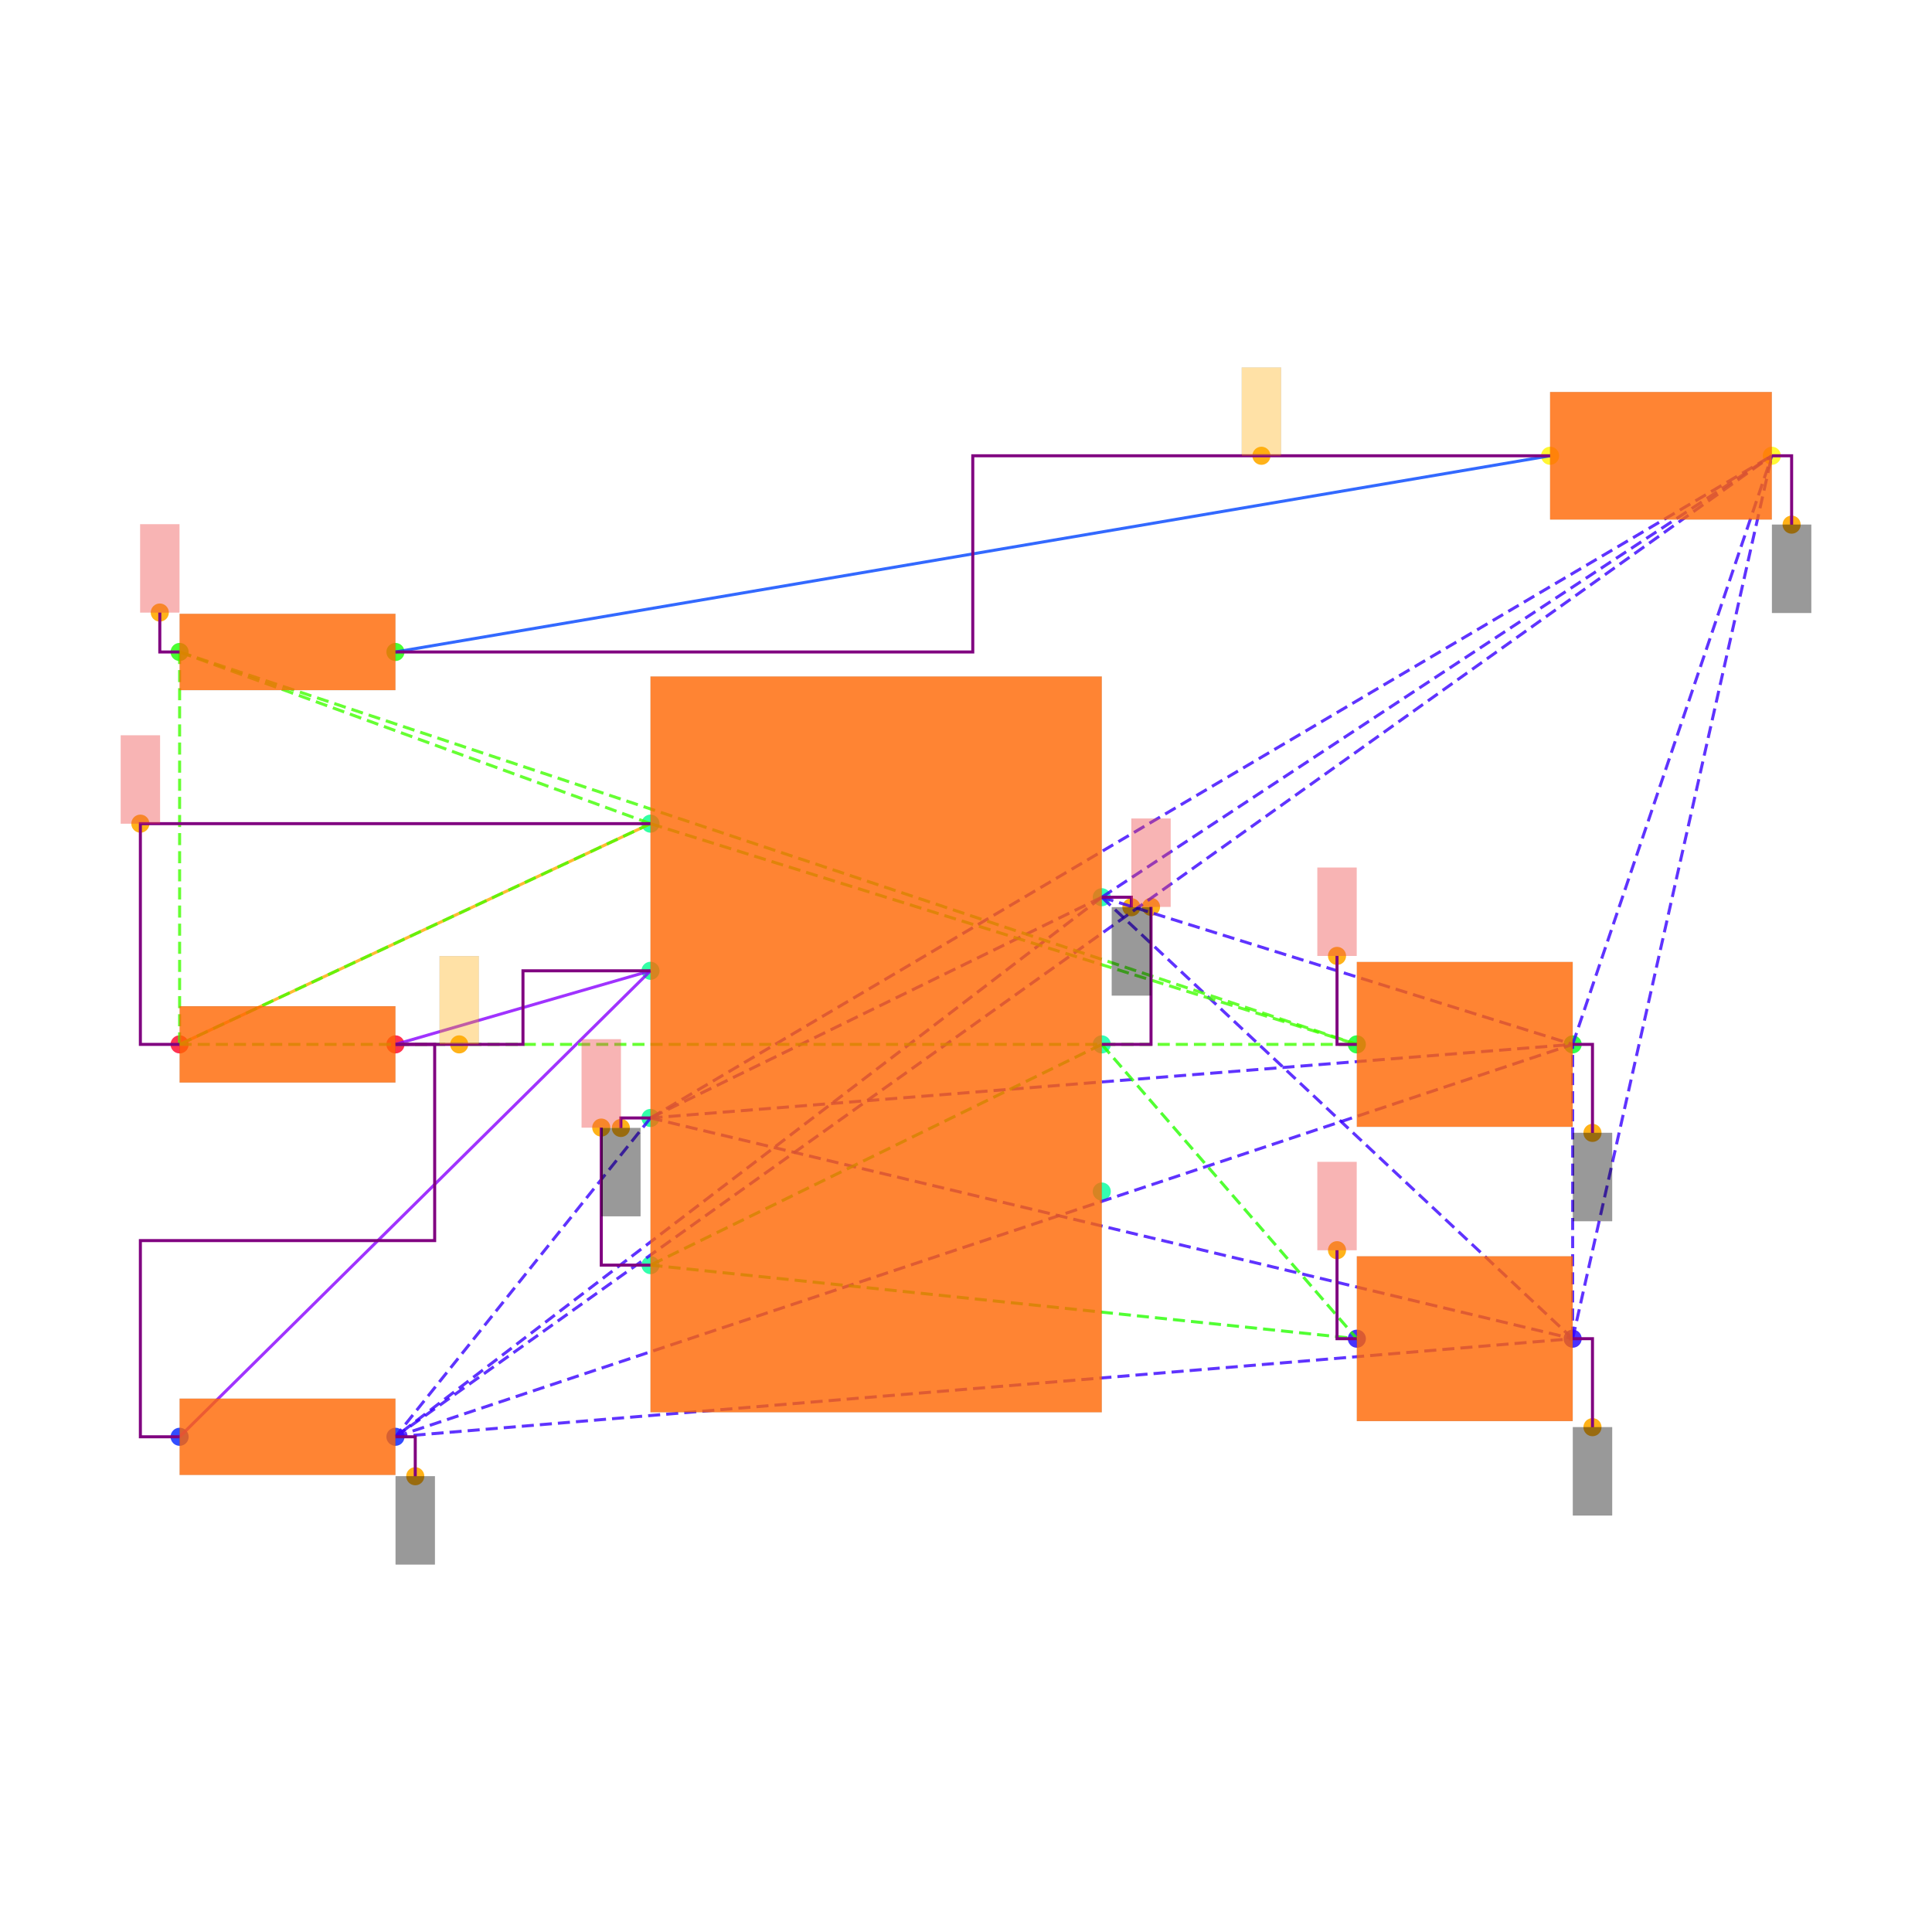
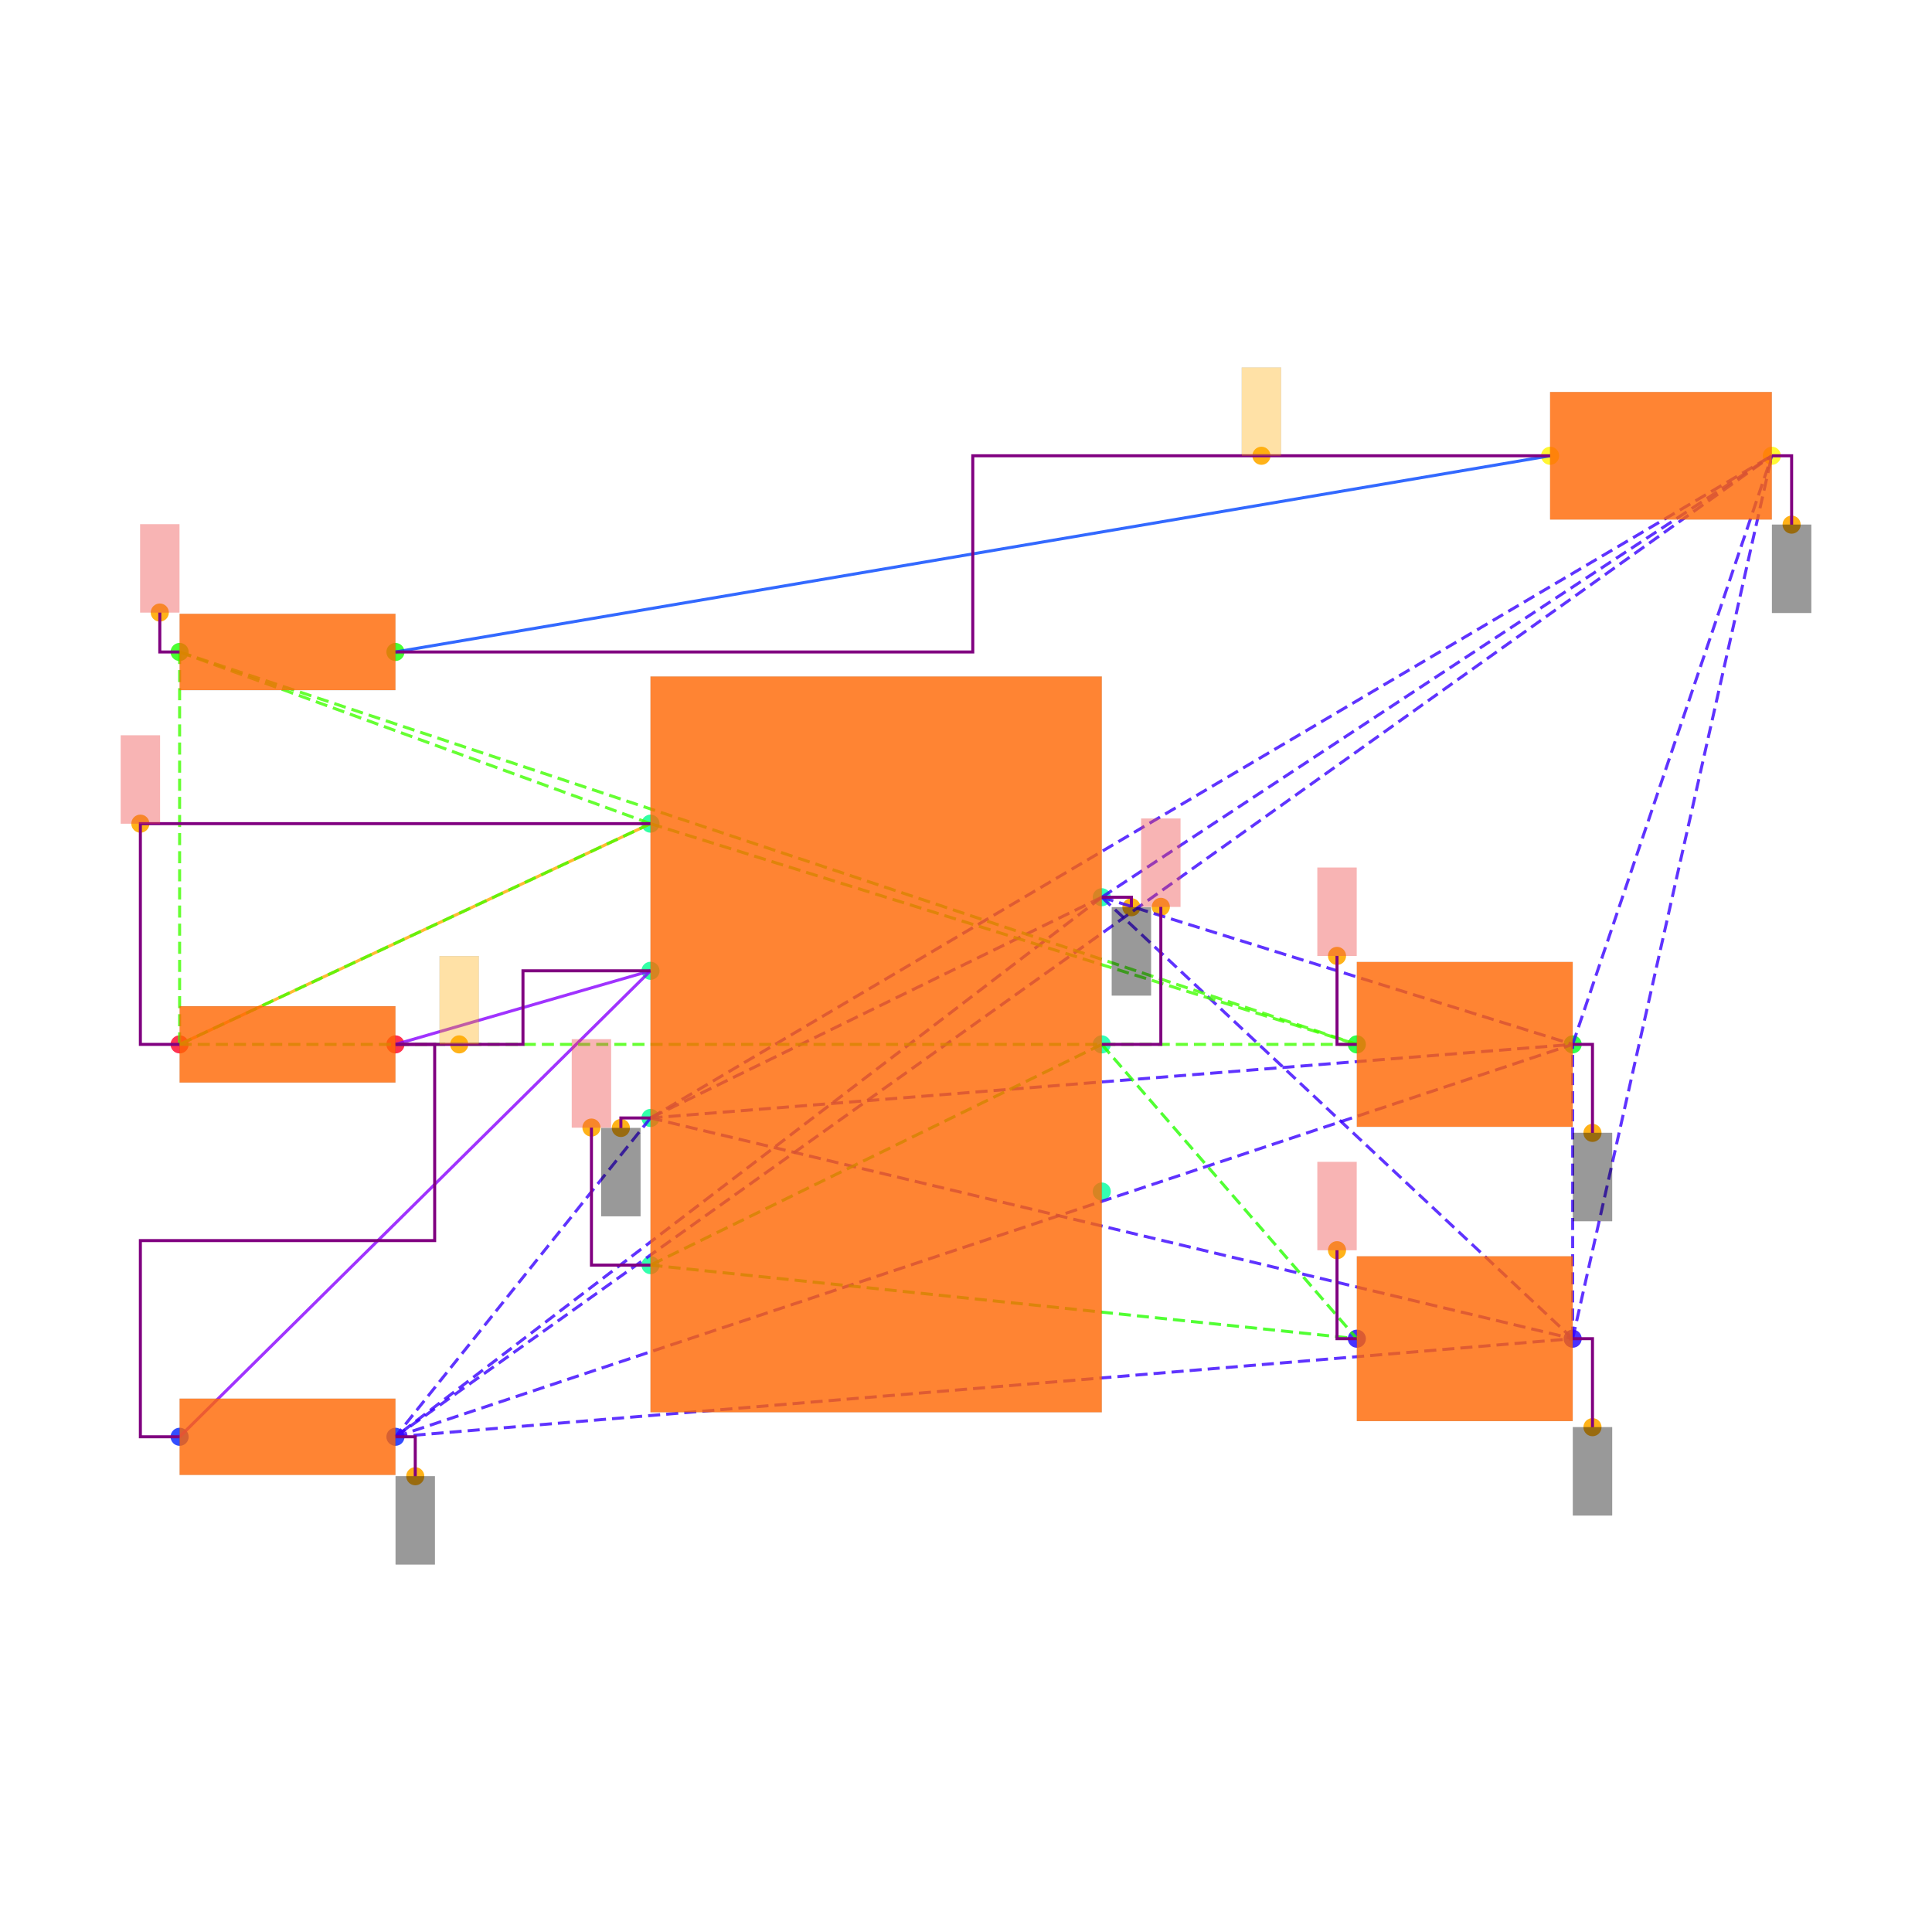
<svg xmlns="http://www.w3.org/2000/svg" width="640" height="640" viewBox="0 0 640 640">
  <rect width="100%" height="100%" fill="white" />
  <g>
    <circle data-type="point" data-label="PWR1.7 x+" data-x="1.15" data-y="0.75" cx="364.977" cy="297.219" r="3" fill="hsl(159, 100%, 50%, 0.8)" />
  </g>
  <g>
    <circle data-type="point" data-label="PWR1.6 x+" data-x="1.15" data-y="0" cx="364.977" cy="345.966" r="3" fill="hsl(158, 100%, 50%, 0.8)" />
  </g>
  <g>
    <circle data-type="point" data-label="PWR1.5 x+" data-x="1.15" data-y="-0.75" cx="364.977" cy="394.712" r="3" fill="hsl(157, 100%, 50%, 0.8)" />
  </g>
  <g>
    <circle data-type="point" data-label="PWR1.4 x-" data-x="-1.15" data-y="-1.125" cx="215.487" cy="419.085" r="3" fill="hsl(156, 100%, 50%, 0.8)" />
  </g>
  <g>
    <circle data-type="point" data-label="PWR1.3 x-" data-x="-1.15" data-y="-0.375" cx="215.487" cy="370.339" r="3" fill="hsl(155, 100%, 50%, 0.8)" />
  </g>
  <g>
    <circle data-type="point" data-label="PWR1.2 x-" data-x="-1.15" data-y="0.375" cx="215.487" cy="321.592" r="3" fill="hsl(154, 100%, 50%, 0.8)" />
  </g>
  <g>
    <circle data-type="point" data-label="PWR1.1 x-" data-x="-1.15" data-y="1.125" cx="215.487" cy="272.846" r="3" fill="hsl(153, 100%, 50%, 0.8)" />
  </g>
  <g>
    <circle data-type="point" data-label="R6.1 x-" data-x="-3.55" data-y="0" cx="59.499" cy="345.966" r="3" fill="hsl(351, 100%, 50%, 0.8)" />
  </g>
  <g>
    <circle data-type="point" data-label="R6.2 x+" data-x="-2.45" data-y="0" cx="130.994" cy="345.966" r="3" fill="hsl(352, 100%, 50%, 0.8)" />
  </g>
  <g>
    <circle data-type="point" data-label="R7.1 x-" data-x="-3.55" data-y="-1.9999999999999998" cx="59.499" cy="475.956" r="3" fill="hsl(232, 100%, 50%, 0.8)" />
  </g>
  <g>
    <circle data-type="point" data-label="R7.2 x+" data-x="-2.45" data-y="-1.9999999999999998" cx="130.994" cy="475.956" r="3" fill="hsl(233, 100%, 50%, 0.8)" />
  </g>
  <g>
    <circle data-type="point" data-label="R8.1 x-" data-x="-3.55" data-y="2" cx="59.499" cy="215.975" r="3" fill="hsl(113, 100%, 50%, 0.8)" />
  </g>
  <g>
    <circle data-type="point" data-label="R8.2 x+" data-x="-2.45" data-y="2" cx="130.994" cy="215.975" r="3" fill="hsl(114, 100%, 50%, 0.8)" />
  </g>
  <g>
    <circle data-type="point" data-label="C6.1 x-" data-x="2.45" data-y="-1.5" cx="449.471" cy="443.459" r="3" fill="hsl(246, 100%, 50%, 0.8)" />
  </g>
  <g>
    <circle data-type="point" data-label="C6.2 x+" data-x="3.55" data-y="-1.5" cx="520.966" cy="443.459" r="3" fill="hsl(247, 100%, 50%, 0.8)" />
  </g>
  <g>
    <circle data-type="point" data-label="C7.1 x-" data-x="2.45" data-y="0" cx="449.471" cy="345.966" r="3" fill="hsl(127, 100%, 50%, 0.8)" />
  </g>
  <g>
    <circle data-type="point" data-label="C7.2 x+" data-x="3.55" data-y="0" cx="520.966" cy="345.966" r="3" fill="hsl(128, 100%, 50%, 0.8)" />
  </g>
  <g>
    <circle data-type="point" data-label="LED1.1 x-" data-x="3.435" data-y="3" cx="513.491" cy="150.98" r="3" fill="hsl(57, 100%, 50%, 0.8)" />
  </g>
  <g>
    <circle data-type="point" data-label="LED1.2 x+" data-x="4.5649999999999995" data-y="3" cx="586.936" cy="150.98" r="3" fill="hsl(58, 100%, 50%, 0.8)" />
  </g>
  <g>
    <circle data-type="point" data-label="anchorPoint orientation: y-" data-x="1.301" data-y="0.699" cx="374.791" cy="300.534" r="3" fill="hsl(40, 100%, 50%, 0.9)" />
  </g>
  <g>
    <circle data-type="point" data-label="anchorPoint orientation: y-" data-x="-1.301" data-y="-0.426" cx="205.673" cy="373.654" r="3" fill="hsl(40, 100%, 50%, 0.9)" />
  </g>
  <g>
    <circle data-type="point" data-label="anchorPoint orientation: y-" data-x="-2.349" data-y="-2.201" cx="137.558" cy="489.02" r="3" fill="hsl(40, 100%, 50%, 0.9)" />
  </g>
  <g>
    <circle data-type="point" data-label="anchorPoint orientation: y-" data-x="3.651" data-y="-1.9509999999999998" cx="527.53" cy="472.772" r="3" fill="hsl(40, 100%, 50%, 0.9)" />
  </g>
  <g>
    <circle data-type="point" data-label="anchorPoint orientation: y-" data-x="3.651" data-y="-0.45099999999999996" cx="527.53" cy="375.279" r="3" fill="hsl(40, 100%, 50%, 0.9)" />
  </g>
  <g>
    <circle data-type="point" data-label="anchorPoint orientation: y-" data-x="4.6659999999999995" data-y="2.649" cx="593.5" cy="173.793" r="3" fill="hsl(40, 100%, 50%, 0.9)" />
  </g>
  <g>
-     <circle data-type="point" data-label="anchorPoint orientation: y+" data-x="1.4009999999999998" data-y="0.7010000000000001" cx="381.291" cy="300.404" r="3" fill="hsl(40, 100%, 50%, 0.9)" />
-   </g>
-   <g>
-     <circle data-type="point" data-label="anchorPoint orientation: y+" data-x="-1.4009999999999998" data-y="-0.42400000000000004" cx="199.174" cy="373.524" r="3" fill="hsl(40, 100%, 50%, 0.9)" />
+     <circle data-type="point" data-label="anchorPoint orientation: y+" data-x="1.4509999999999998" data-y="0.7010000000000001" cx="384.54" cy="300.404" r="3" fill="hsl(40, 100%, 50%, 0.9)" />
+   </g>
+   <g>
+     <circle data-type="point" data-label="anchorPoint orientation: y+" data-x="-1.4509999999999998" data-y="-0.42400000000000004" cx="195.924" cy="373.524" r="3" fill="hsl(40, 100%, 50%, 0.9)" />
  </g>
  <g>
    <circle data-type="point" data-label="anchorPoint orientation: y+" data-x="2.349" data-y="-1.0490000000000002" cx="442.906" cy="414.146" r="3" fill="hsl(40, 100%, 50%, 0.9)" />
  </g>
  <g>
    <circle data-type="point" data-label="anchorPoint orientation: y+" data-x="-2.125" data-y="0" cx="152.117" cy="345.966" r="3" fill="hsl(40, 100%, 50%, 0.9)" />
  </g>
  <g>
    <circle data-type="point" data-label="anchorPoint orientation: y+" data-x="-3.75" data-y="1.125" cx="46.5" cy="272.846" r="3" fill="hsl(40, 100%, 50%, 0.9)" />
  </g>
  <g>
    <circle data-type="point" data-label="anchorPoint orientation: y+" data-x="-3.651" data-y="2.201" cx="52.934" cy="202.911" r="3" fill="hsl(40, 100%, 50%, 0.9)" />
  </g>
  <g>
    <circle data-type="point" data-label="anchorPoint orientation: y+" data-x="2.349" data-y="0.45099999999999996" cx="442.906" cy="316.653" r="3" fill="hsl(40, 100%, 50%, 0.9)" />
  </g>
  <g>
    <circle data-type="point" data-label="anchorPoint orientation: y+" data-x="1.96375" data-y="3" cx="417.867" cy="150.98" r="3" fill="hsl(40, 100%, 50%, 0.9)" />
  </g>
  <g>
    <polyline data-points="-3.55,0 -1.15,1.125" data-type="line" data-label="" points="59.499,345.966 215.487,272.846" fill="none" stroke="hsl(40, 100%, 50%, 0.8)" stroke-width="1" />
  </g>
  <g>
    <polyline data-points="3.435,3 -2.45,2" data-type="line" data-label="" points="513.491,150.98 130.994,215.975" fill="none" stroke="hsl(224, 100%, 50%, 0.8)" stroke-width="1" />
  </g>
  <g>
    <polyline data-points="-1.15,0.375 -2.45,0" data-type="line" data-label="" points="215.487,321.592 130.994,345.966" fill="none" stroke="hsl(272, 100%, 50%, 0.8)" stroke-width="1" />
  </g>
  <g>
    <polyline data-points="-1.15,0.375 -3.55,-1.9999999999999998" data-type="line" data-label="" points="215.487,321.592 59.499,475.956" fill="none" stroke="hsl(272, 100%, 50%, 0.8)" stroke-width="1" />
  </g>
  <g>
    <polyline data-points="1.15,0.75 -1.15,-0.375" data-type="line" data-label="" points="364.977,297.219 215.487,370.339" fill="none" stroke="hsl(253, 100%, 50%, 0.8)" stroke-width="1" stroke-dasharray="4 2" />
  </g>
  <g>
    <polyline data-points="1.15,0.75 -2.45,-1.9999999999999998" data-type="line" data-label="" points="364.977,297.219 130.994,475.956" fill="none" stroke="hsl(253, 100%, 50%, 0.8)" stroke-width="1" stroke-dasharray="4 2" />
  </g>
  <g>
    <polyline data-points="1.15,0.75 3.55,-1.5" data-type="line" data-label="" points="364.977,297.219 520.966,443.459" fill="none" stroke="hsl(253, 100%, 50%, 0.8)" stroke-width="1" stroke-dasharray="4 2" />
  </g>
  <g>
    <polyline data-points="1.15,0.75 3.55,0" data-type="line" data-label="" points="364.977,297.219 520.966,345.966" fill="none" stroke="hsl(253, 100%, 50%, 0.8)" stroke-width="1" stroke-dasharray="4 2" />
  </g>
  <g>
    <polyline data-points="1.15,0.75 4.5649999999999995,3" data-type="line" data-label="" points="364.977,297.219 586.936,150.98" fill="none" stroke="hsl(253, 100%, 50%, 0.8)" stroke-width="1" stroke-dasharray="4 2" />
  </g>
  <g>
    <polyline data-points="-1.15,-0.375 -2.45,-1.9999999999999998" data-type="line" data-label="" points="215.487,370.339 130.994,475.956" fill="none" stroke="hsl(253, 100%, 50%, 0.8)" stroke-width="1" stroke-dasharray="4 2" />
  </g>
  <g>
    <polyline data-points="-1.15,-0.375 3.55,-1.5" data-type="line" data-label="" points="215.487,370.339 520.966,443.459" fill="none" stroke="hsl(253, 100%, 50%, 0.8)" stroke-width="1" stroke-dasharray="4 2" />
  </g>
  <g>
    <polyline data-points="-1.15,-0.375 3.55,0" data-type="line" data-label="" points="215.487,370.339 520.966,345.966" fill="none" stroke="hsl(253, 100%, 50%, 0.8)" stroke-width="1" stroke-dasharray="4 2" />
  </g>
  <g>
    <polyline data-points="-1.15,-0.375 4.5649999999999995,3" data-type="line" data-label="" points="215.487,370.339 586.936,150.98" fill="none" stroke="hsl(253, 100%, 50%, 0.8)" stroke-width="1" stroke-dasharray="4 2" />
  </g>
  <g>
    <polyline data-points="-2.45,-1.9999999999999998 3.55,-1.5" data-type="line" data-label="" points="130.994,475.956 520.966,443.459" fill="none" stroke="hsl(253, 100%, 50%, 0.8)" stroke-width="1" stroke-dasharray="4 2" />
  </g>
  <g>
    <polyline data-points="-2.45,-1.9999999999999998 3.55,0" data-type="line" data-label="" points="130.994,475.956 520.966,345.966" fill="none" stroke="hsl(253, 100%, 50%, 0.8)" stroke-width="1" stroke-dasharray="4 2" />
  </g>
  <g>
    <polyline data-points="-2.45,-1.9999999999999998 4.5649999999999995,3" data-type="line" data-label="" points="130.994,475.956 586.936,150.98" fill="none" stroke="hsl(253, 100%, 50%, 0.8)" stroke-width="1" stroke-dasharray="4 2" />
  </g>
  <g>
    <polyline data-points="3.55,-1.5 3.55,0" data-type="line" data-label="" points="520.966,443.459 520.966,345.966" fill="none" stroke="hsl(253, 100%, 50%, 0.8)" stroke-width="1" stroke-dasharray="4 2" />
  </g>
  <g>
    <polyline data-points="3.55,-1.5 4.5649999999999995,3" data-type="line" data-label="" points="520.966,443.459 586.936,150.98" fill="none" stroke="hsl(253, 100%, 50%, 0.8)" stroke-width="1" stroke-dasharray="4 2" />
  </g>
  <g>
    <polyline data-points="3.55,0 4.5649999999999995,3" data-type="line" data-label="" points="520.966,345.966 586.936,150.98" fill="none" stroke="hsl(253, 100%, 50%, 0.8)" stroke-width="1" stroke-dasharray="4 2" />
  </g>
  <g>
    <polyline data-points="1.15,0 -1.15,-1.125" data-type="line" data-label="" points="364.977,345.966 215.487,419.085" fill="none" stroke="hsl(111, 100%, 50%, 0.8)" stroke-width="1" stroke-dasharray="4 2" />
  </g>
  <g>
    <polyline data-points="1.15,0 2.45,-1.5" data-type="line" data-label="" points="364.977,345.966 449.471,443.459" fill="none" stroke="hsl(111, 100%, 50%, 0.8)" stroke-width="1" stroke-dasharray="4 2" />
  </g>
  <g>
    <polyline data-points="-1.15,-1.125 2.45,-1.5" data-type="line" data-label="" points="215.487,419.085 449.471,443.459" fill="none" stroke="hsl(111, 100%, 50%, 0.8)" stroke-width="1" stroke-dasharray="4 2" />
  </g>
  <g>
    <polyline data-points="-1.15,1.125 -3.55,0" data-type="line" data-label="" points="215.487,272.846 59.499,345.966" fill="none" stroke="hsl(105, 100%, 50%, 0.8)" stroke-width="1" stroke-dasharray="4 2" />
  </g>
  <g>
    <polyline data-points="-1.15,1.125 -3.55,2" data-type="line" data-label="" points="215.487,272.846 59.499,215.975" fill="none" stroke="hsl(105, 100%, 50%, 0.8)" stroke-width="1" stroke-dasharray="4 2" />
  </g>
  <g>
    <polyline data-points="-1.15,1.125 2.45,0" data-type="line" data-label="" points="215.487,272.846 449.471,345.966" fill="none" stroke="hsl(105, 100%, 50%, 0.8)" stroke-width="1" stroke-dasharray="4 2" />
  </g>
  <g>
    <polyline data-points="-3.55,0 -3.55,2" data-type="line" data-label="" points="59.499,345.966 59.499,215.975" fill="none" stroke="hsl(105, 100%, 50%, 0.8)" stroke-width="1" stroke-dasharray="4 2" />
  </g>
  <g>
    <polyline data-points="-3.55,0 2.45,0" data-type="line" data-label="" points="59.499,345.966 449.471,345.966" fill="none" stroke="hsl(105, 100%, 50%, 0.8)" stroke-width="1" stroke-dasharray="4 2" />
  </g>
  <g>
    <polyline data-points="-3.55,2 2.45,0" data-type="line" data-label="" points="59.499,215.975 449.471,345.966" fill="none" stroke="hsl(105, 100%, 50%, 0.8)" stroke-width="1" stroke-dasharray="4 2" />
  </g>
  <g>
    <polyline data-points="-3.55,0 -3.75,0 -3.75,1.125 -1.1500000000000004,1.125" data-type="line" data-label="" points="59.499,345.966 46.5,345.966 46.5,272.846 215.487,272.846" fill="none" stroke="purple" stroke-width="1" />
  </g>
  <g>
    <polyline data-points="-2.45,0 -1.8,0 -1.8,0.375 -1.15,0.375" data-type="line" data-label="" points="130.994,345.966 173.24,345.966 173.24,321.592 215.487,321.592" fill="none" stroke="purple" stroke-width="1" />
  </g>
  <g>
    <polyline data-points="-3.55,-1.9999999999999998 -3.75,-1.9999999999999998 -3.75,-0.9999999999999999 -2.25,-0.9999999999999999 -2.25,0 -2.45,0" data-type="line" data-label="" points="59.499,475.956 46.5,475.956 46.5,410.961 143.993,410.961 143.993,345.966 130.994,345.966" fill="none" stroke="purple" stroke-width="1" />
  </g>
  <g>
    <polyline data-points="3.435,3 0.49249999999999994,3 0.49249999999999994,2 -2.45,2" data-type="line" data-label="" points="513.491,150.98 322.242,150.98 322.242,215.975 130.994,215.975" fill="none" stroke="purple" stroke-width="1" />
  </g>
  <g>
    <polyline data-points="1.15,0.75 1.301,0.75 1.301,0.699" data-type="line" data-label="" points="364.977,297.219 374.791,297.219 374.791,300.534" fill="none" stroke="purple" stroke-width="1" />
  </g>
  <g>
    <polyline data-points="-1.15,-0.375 -1.301,-0.375 -1.301,-0.426" data-type="line" data-label="" points="215.487,370.339 205.673,370.339 205.673,373.654" fill="none" stroke="purple" stroke-width="1" />
  </g>
  <g>
    <polyline data-points="-2.45,-1.9999999999999998 -2.349,-1.9999999999999998 -2.349,-2.201" data-type="line" data-label="" points="130.994,475.956 137.558,475.956 137.558,489.02" fill="none" stroke="purple" stroke-width="1" />
  </g>
  <g>
    <polyline data-points="3.55,-1.5 3.651,-1.5 3.651,-1.9509999999999998" data-type="line" data-label="" points="520.966,443.459 527.53,443.459 527.53,472.772" fill="none" stroke="purple" stroke-width="1" />
  </g>
  <g>
    <polyline data-points="3.55,0 3.651,0 3.651,-0.45099999999999996" data-type="line" data-label="" points="520.966,345.966 527.53,345.966 527.53,375.279" fill="none" stroke="purple" stroke-width="1" />
  </g>
  <g>
    <polyline data-points="4.5649999999999995,3 4.6659999999999995,3 4.6659999999999995,2.649" data-type="line" data-label="" points="586.936,150.98 593.5,150.98 593.5,173.793" fill="none" stroke="purple" stroke-width="1" />
  </g>
  <g>
-     <polyline data-points="1.15,0 1.4009999999999998,0 1.4009999999999998,0.7010000000000001" data-type="line" data-label="" points="364.977,345.966 381.291,345.966 381.291,300.404" fill="none" stroke="purple" stroke-width="1" />
-   </g>
-   <g>
-     <polyline data-points="-1.15,-1.125 -1.4009999999999998,-1.125 -1.4009999999999998,-0.42400000000000004" data-type="line" data-label="" points="215.487,419.085 199.174,419.085 199.174,373.524" fill="none" stroke="purple" stroke-width="1" />
+     <polyline data-points="1.15,0 1.4509999999999998,0 1.4509999999999998,0.7010000000000001" data-type="line" data-label="" points="364.977,345.966 384.54,345.966 384.54,300.404" fill="none" stroke="purple" stroke-width="1" />
+   </g>
+   <g>
+     <polyline data-points="-1.15,-1.125 -1.4509999999999998,-1.125 -1.4509999999999998,-0.42400000000000004" data-type="line" data-label="" points="215.487,419.085 195.924,419.085 195.924,373.524" fill="none" stroke="purple" stroke-width="1" />
  </g>
  <g>
    <polyline data-points="2.45,-1.5 2.349,-1.5 2.349,-1.0490000000000002" data-type="line" data-label="" points="449.471,443.459 442.906,443.459 442.906,414.146" fill="none" stroke="purple" stroke-width="1" />
  </g>
  <g>
    <polyline data-points="-3.55,2 -3.651,2 -3.651,2.201" data-type="line" data-label="" points="59.499,215.975 52.934,215.975 52.934,202.911" fill="none" stroke="purple" stroke-width="1" />
  </g>
  <g>
    <polyline data-points="2.45,0 2.349,0 2.349,0.45099999999999996" data-type="line" data-label="" points="449.471,345.966 442.906,345.966 442.906,316.653" fill="none" stroke="purple" stroke-width="1" />
  </g>
  <g>
    <rect data-type="rect" data-label="schematic_component_0" data-x="0" data-y="0" x="215.487" y="224.099" width="149.489" height="243.733" fill="hsl(24, 100%, 50%, 0.8)" stroke="black" stroke-width="0.015" />
  </g>
  <g>
    <rect data-type="rect" data-label="schematic_component_1" data-x="-3" data-y="0" x="59.499" y="333.327" width="71.495" height="25.277" fill="hsl(24, 100%, 50%, 0.8)" stroke="black" stroke-width="0.015" />
  </g>
  <g>
    <rect data-type="rect" data-label="schematic_component_2" data-x="-3" data-y="-2" x="59.499" y="463.318" width="71.495" height="25.277" fill="hsl(24, 100%, 50%, 0.8)" stroke="black" stroke-width="0.015" />
  </g>
  <g>
    <rect data-type="rect" data-label="schematic_component_3" data-x="-3" data-y="2" x="59.499" y="203.336" width="71.495" height="25.277" fill="hsl(24, 100%, 50%, 0.8)" stroke="black" stroke-width="0.015" />
  </g>
  <g>
    <rect data-type="rect" data-label="schematic_component_4" data-x="3" data-y="-1.5" x="449.471" y="416.161" width="71.495" height="54.596" fill="hsl(24, 100%, 50%, 0.8)" stroke="black" stroke-width="0.015" />
  </g>
  <g>
    <rect data-type="rect" data-label="schematic_component_5" data-x="3" data-y="0" x="449.471" y="318.668" width="71.495" height="54.596" fill="hsl(24, 100%, 50%, 0.8)" stroke="black" stroke-width="0.015" />
  </g>
  <g>
    <rect data-type="rect" data-label="schematic_component_6" data-x="4" data-y="3" x="513.491" y="129.856" width="73.445" height="42.247" fill="hsl(24, 100%, 50%, 0.8)" stroke="black" stroke-width="0.015" />
  </g>
  <g>
    <rect data-type="rect" data-label="netId: gnd globalConnNetId: connectivity_net3" data-x="1.301" data-y="0.474" x="368.292" y="300.534" width="12.999" height="29.248" fill="#00000066" stroke="#000000" stroke-width="0.015" />
  </g>
  <g>
    <rect data-type="rect" data-label="netId: gnd globalConnNetId: connectivity_net3" data-x="-1.301" data-y="-0.651" x="199.174" y="373.654" width="12.999" height="29.248" fill="#00000066" stroke="#000000" stroke-width="0.015" />
  </g>
  <g>
    <rect data-type="rect" data-label="netId: gnd globalConnNetId: connectivity_net3" data-x="-2.349" data-y="-2.426" x="131.058" y="489.02" width="12.999" height="29.248" fill="#00000066" stroke="#000000" stroke-width="0.015" />
  </g>
  <g>
    <rect data-type="rect" data-label="netId: gnd globalConnNetId: connectivity_net3" data-x="3.651" data-y="-2.1759999999999997" x="521.031" y="472.772" width="12.999" height="29.248" fill="#00000066" stroke="#000000" stroke-width="0.015" />
  </g>
  <g>
    <rect data-type="rect" data-label="netId: gnd globalConnNetId: connectivity_net3" data-x="3.651" data-y="-0.6759999999999999" x="521.031" y="375.279" width="12.999" height="29.248" fill="#00000066" stroke="#000000" stroke-width="0.015" />
  </g>
  <g>
    <rect data-type="rect" data-label="netId: gnd globalConnNetId: connectivity_net3" data-x="4.6659999999999995" data-y="2.424" x="587.001" y="173.793" width="12.999" height="29.248" fill="#00000066" stroke="#000000" stroke-width="0.015" />
  </g>
  <g>
-     <rect data-type="rect" data-label="netId: v5 globalConnNetId: connectivity_net4" data-x="1.4009999999999998" data-y="0.926" x="374.791" y="271.156" width="12.999" height="29.248" fill="#ef444466" stroke="#ef4444" stroke-width="0.015" />
-   </g>
-   <g>
-     <rect data-type="rect" data-label="netId: v5 globalConnNetId: connectivity_net4" data-x="-1.4009999999999998" data-y="-0.19900000000000004" x="192.674" y="344.276" width="12.999" height="29.248" fill="#ef444466" stroke="#ef4444" stroke-width="0.015" />
+     <rect data-type="rect" data-label="netId: v5 globalConnNetId: connectivity_net4" data-x="1.4509999999999998" data-y="0.926" x="378.041" y="271.156" width="12.999" height="29.248" fill="#ef444466" stroke="#ef4444" stroke-width="0.015" />
+   </g>
+   <g>
+     <rect data-type="rect" data-label="netId: v5 globalConnNetId: connectivity_net4" data-x="-1.4509999999999998" data-y="-0.19900000000000004" x="189.424" y="344.276" width="12.999" height="29.248" fill="#ef444466" stroke="#ef4444" stroke-width="0.015" />
  </g>
  <g>
    <rect data-type="rect" data-label="netId: v5 globalConnNetId: connectivity_net4" data-x="2.349" data-y="-0.8240000000000002" x="436.407" y="384.898" width="12.999" height="29.248" fill="#ef444466" stroke="#ef4444" stroke-width="0.015" />
  </g>
  <g>
    <rect data-type="rect" data-label="netId: .PWR1 &gt; .FB to .R6 &gt; .pin2 globalConnNetId: connectivity_net2" data-x="-2.125" data-y="0.225" x="145.617" y="316.718" width="12.999" height="29.248" fill="hsl(40, 100%, 50%, 0.35)" stroke="black" stroke-width="0.015" />
  </g>
  <g>
    <rect data-type="rect" data-label="netId: v3_3 globalConnNetId: connectivity_net0" data-x="-3.75" data-y="1.35" x="40" y="243.598" width="12.999" height="29.248" fill="#ef444466" stroke="#ef4444" stroke-width="0.015" />
  </g>
  <g>
    <rect data-type="rect" data-label="netId: v3_3 globalConnNetId: connectivity_net0" data-x="-3.651" data-y="2.426" x="46.435" y="173.663" width="12.999" height="29.248" fill="#ef444466" stroke="#ef4444" stroke-width="0.015" />
  </g>
  <g>
    <rect data-type="rect" data-label="netId: v3_3 globalConnNetId: connectivity_net0" data-x="2.349" data-y="0.6759999999999999" x="436.407" y="287.405" width="12.999" height="29.248" fill="#ef444466" stroke="#ef4444" stroke-width="0.015" />
  </g>
  <g>
    <rect data-type="rect" data-label="netId: .LED1 &gt; .pos to .R8 &gt; .pin2 globalConnNetId: connectivity_net1" data-x="1.96375" data-y="3.225" x="411.367" y="121.732" width="12.999" height="29.248" fill="hsl(40, 100%, 50%, 0.35)" stroke="black" stroke-width="0.015" />
  </g>
  <g id="crosshair" style="display: none">
    <line id="crosshair-h" y1="0" y2="640" stroke="#666" stroke-width="0.5" />
    <line id="crosshair-v" x1="0" x2="640" stroke="#666" stroke-width="0.5" />
    <text id="coordinates" font-family="monospace" font-size="12" fill="#666" />
  </g>
</svg>
